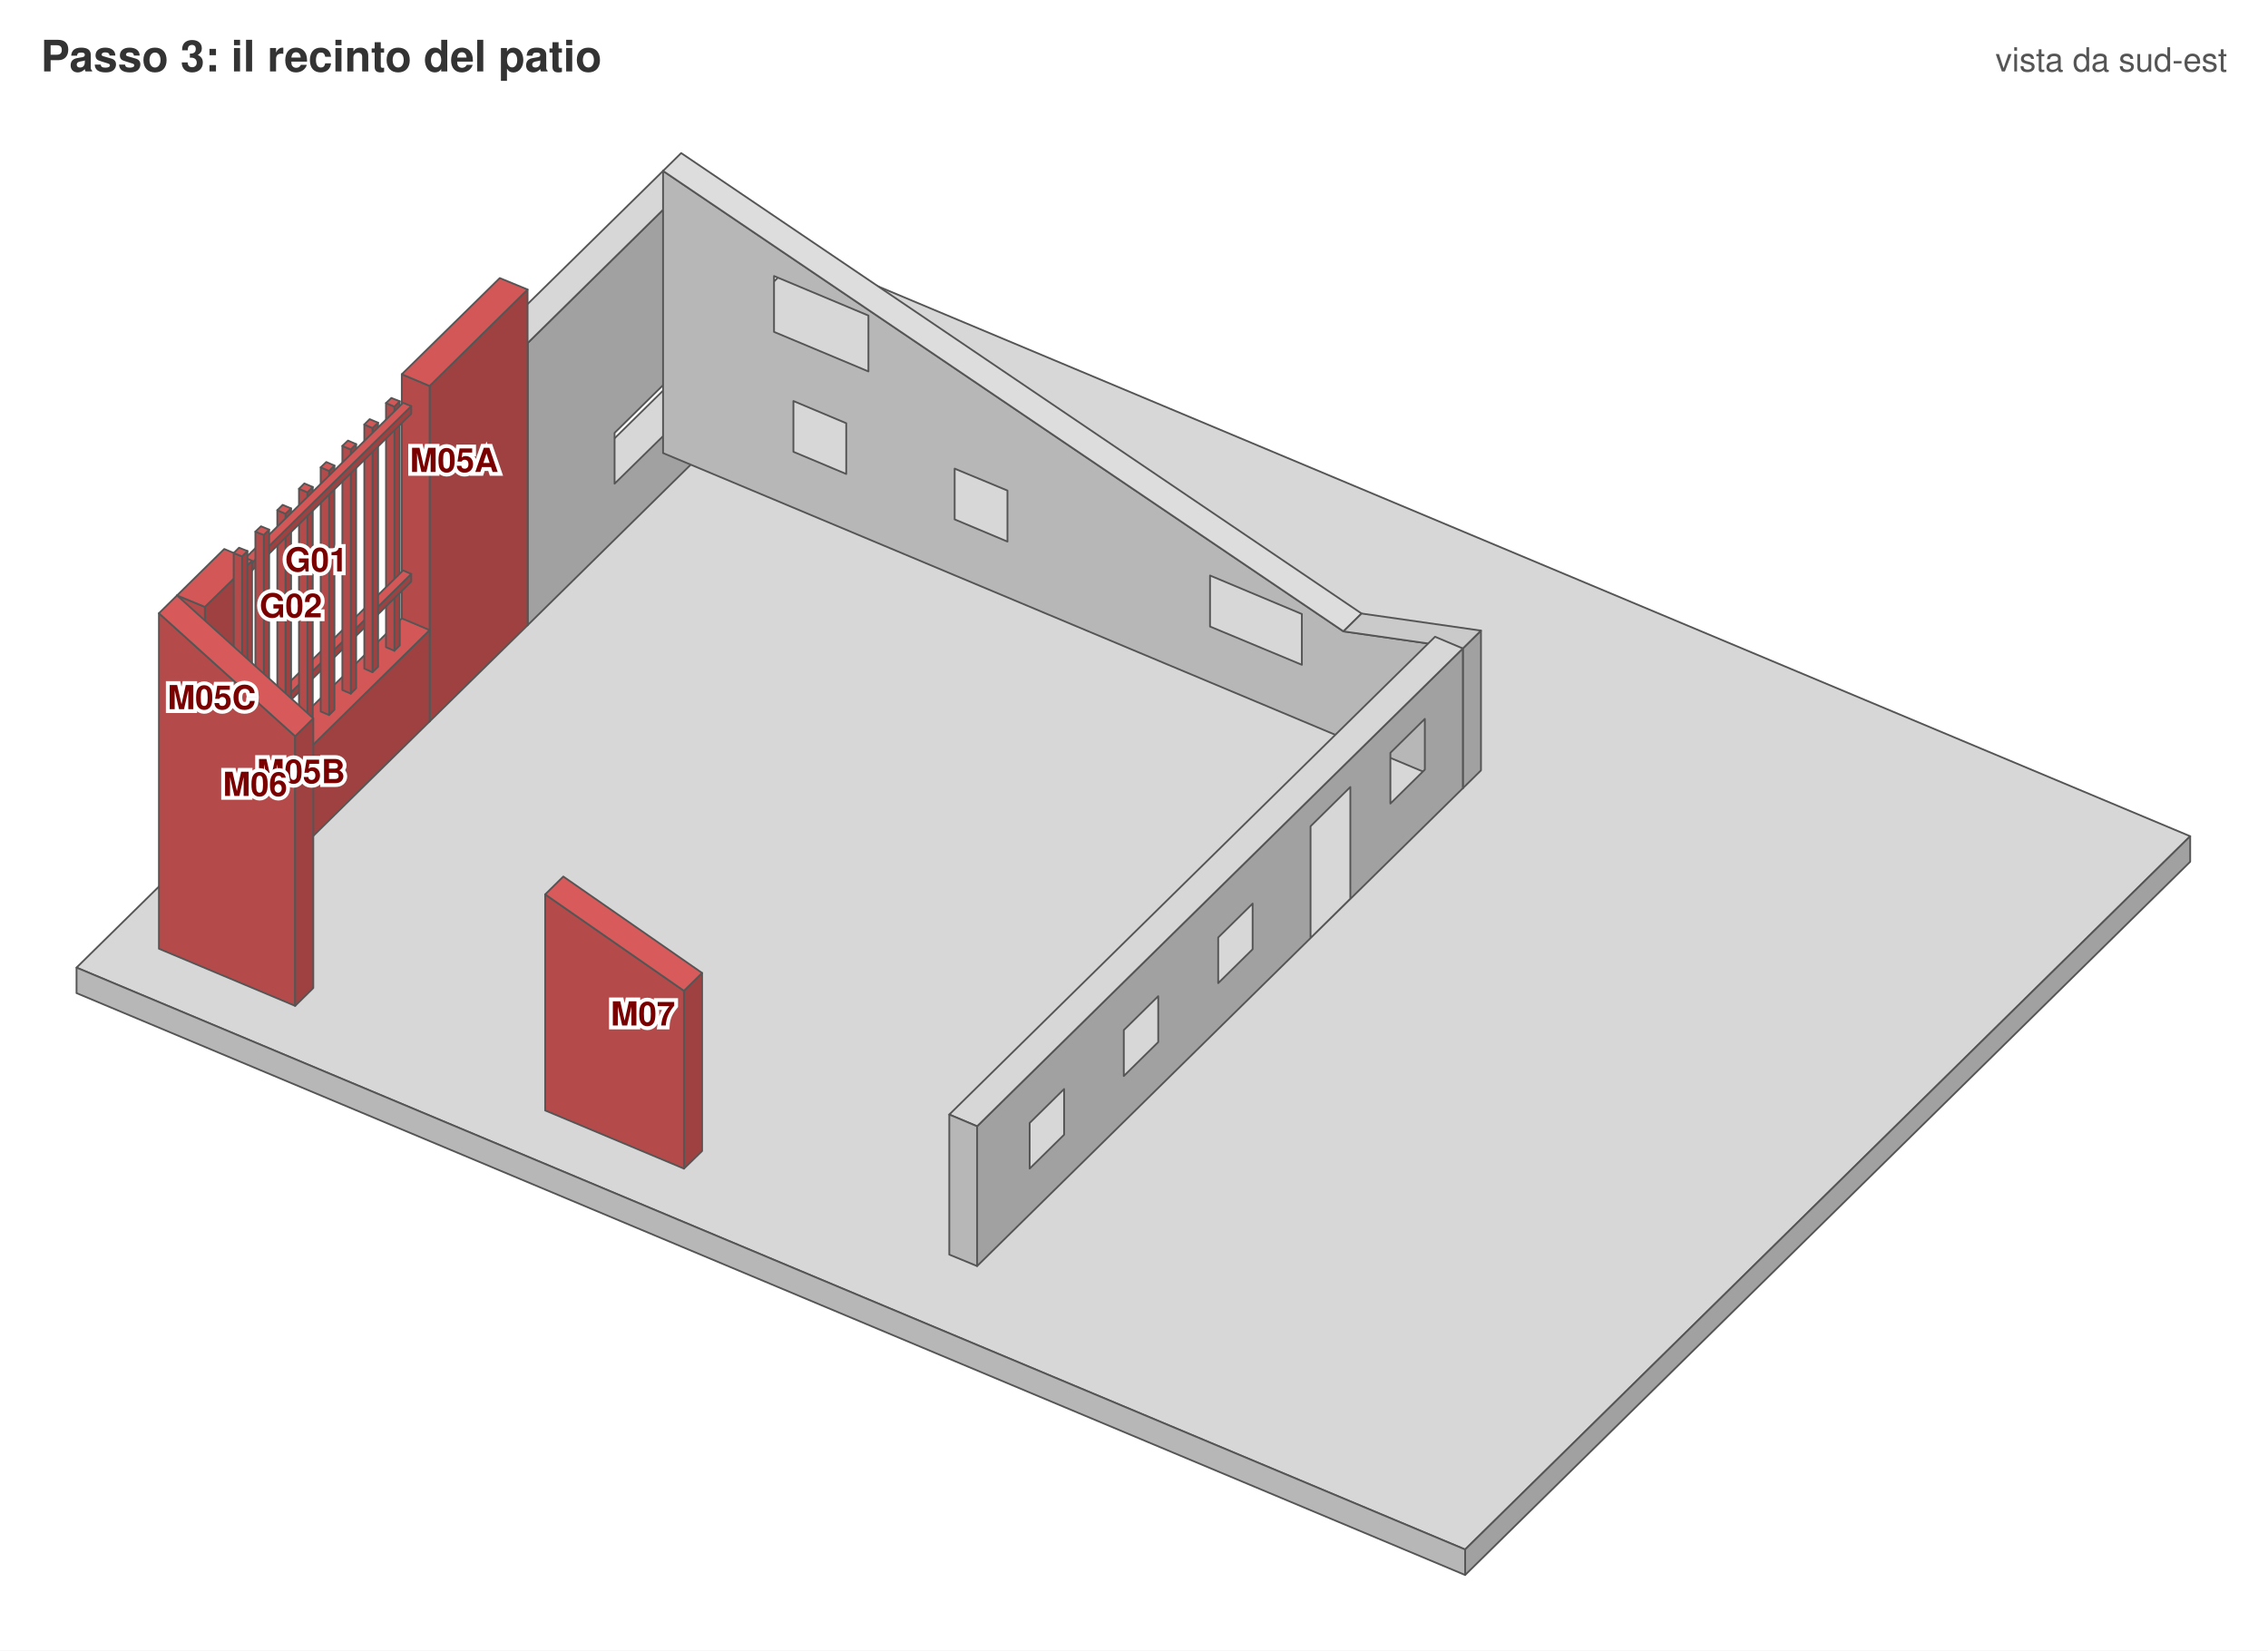
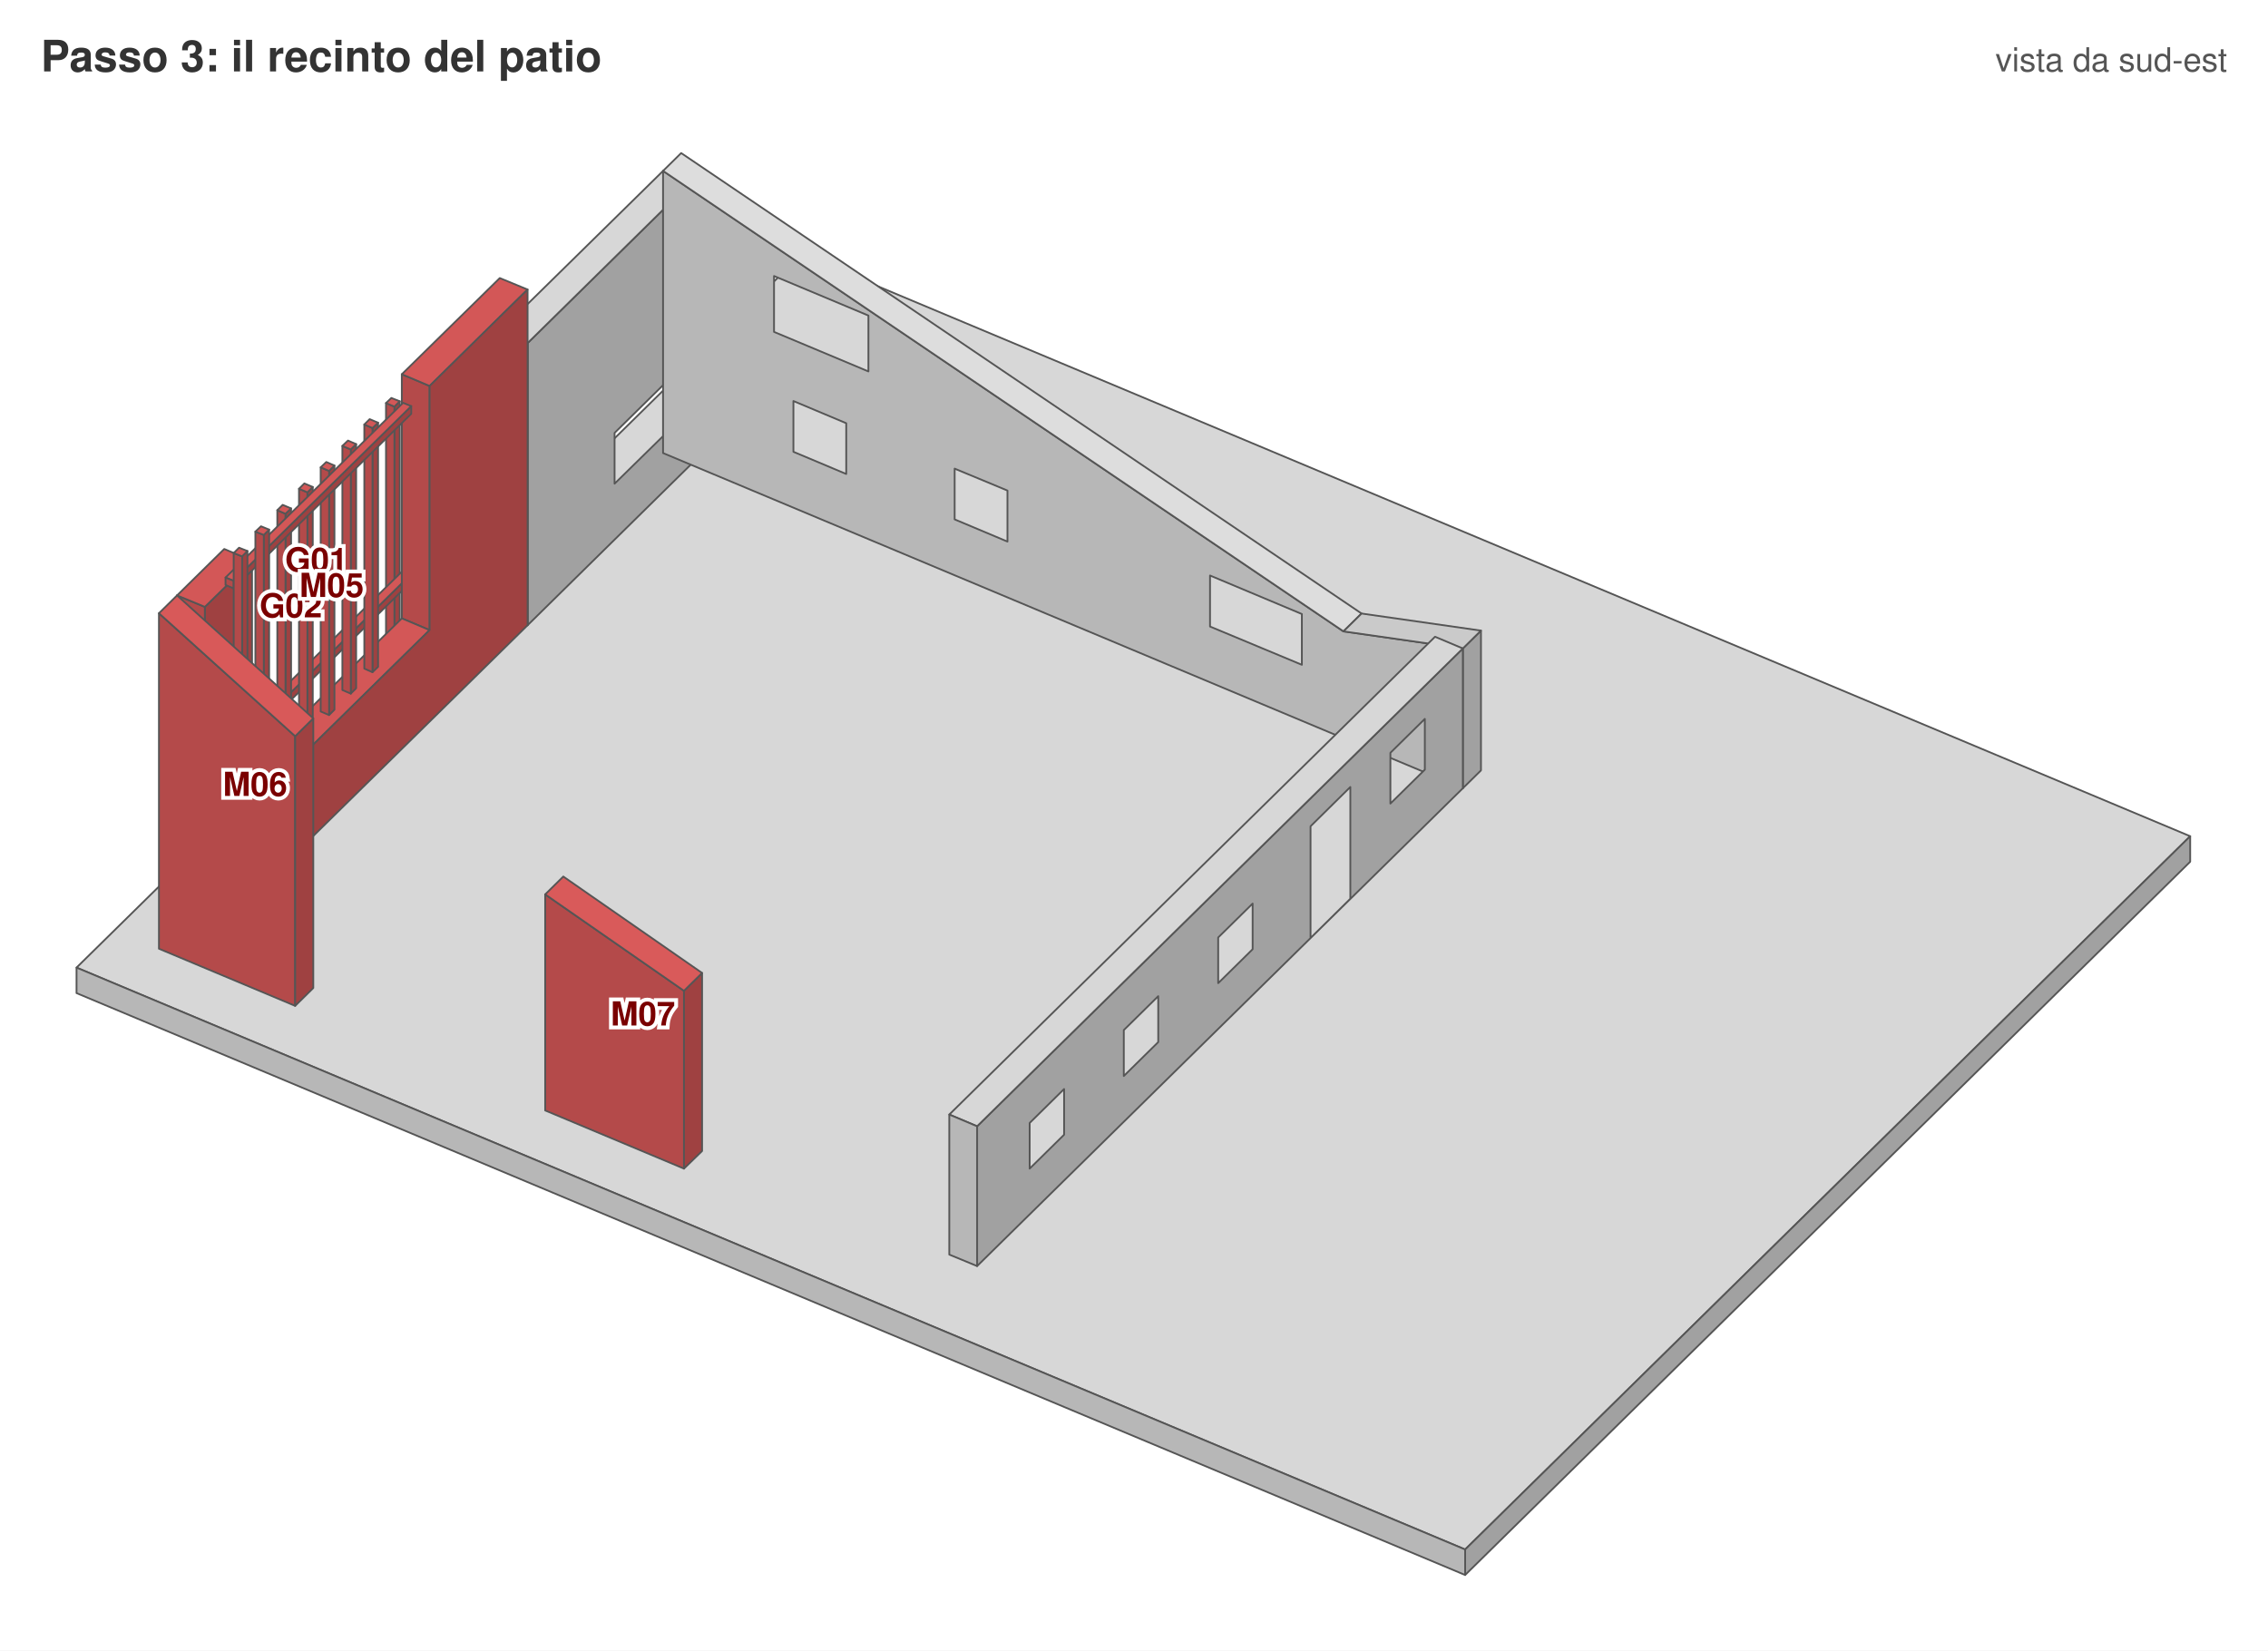
<svg xmlns="http://www.w3.org/2000/svg" viewBox="0 0 889 647" width="889" height="647">
  <rect width="100%" height="100%" fill="#ffffff" />
  <text x="16" y="28" font-family="Helvetica, Arial, sans-serif" font-size="17" font-weight="bold" fill="#333">Passo 3: il recinto del patio</text>
  <path d="M 314.2 99.7 L 858.5 327.8 L 574.3 607.4 L 30.0 379.3 Z" fill="rgb(215,215,215)" fill-rule="evenodd" stroke="#555" stroke-width="0.7" stroke-linejoin="round" />
  <path d="M 858.5 337.8 L 574.3 617.4 L 574.3 607.4 L 858.5 327.8 Z" fill="rgb(161,161,161)" fill-rule="evenodd" stroke="#555" stroke-width="0.7" stroke-linejoin="round" />
  <path d="M 574.3 617.4 L 30.0 389.3 L 30.0 379.3 L 574.3 607.4 Z" fill="rgb(183,183,183)" fill-rule="evenodd" stroke="#555" stroke-width="0.7" stroke-linejoin="round" />
  <path d="M 270.7 182.2 L 206.8 245.1 L 206.8 134.5 L 270.7 71.6 Z M 267.2 163.8 L 240.9 189.6 L 240.9 169.7 L 267.2 143.8 Z" fill="rgb(161,161,161)" fill-rule="evenodd" stroke="#555" stroke-width="0.7" stroke-linejoin="round" />
  <path d="M 195.9 240.5 L 195.9 129.9 L 206.8 134.5 L 206.8 245.1 Z" fill="rgb(183,183,183)" fill-rule="evenodd" stroke="#555" stroke-width="0.7" stroke-linejoin="round" />
  <path d="M 195.9 129.9 L 259.9 67.0 L 270.7 71.6 L 206.8 134.5 Z" fill="rgb(215,215,215)" fill-rule="evenodd" stroke="#555" stroke-width="0.7" stroke-linejoin="round" />
  <path d="M 259.9 177.6 L 573.4 309.0 L 573.4 254.2 L 526.6 247.5 L 259.9 67.0 Z M 311.0 177.1 L 331.7 185.8 L 331.7 165.9 L 311.0 157.2 Z M 374.2 203.6 L 394.9 212.3 L 394.9 192.3 L 374.2 183.7 Z M 474.3 245.6 L 510.3 260.6 L 510.3 240.7 L 474.3 225.6 Z M 303.4 130.1 L 340.4 145.6 L 340.4 123.7 L 303.4 108.2 Z" fill="rgb(183,183,183)" fill-rule="evenodd" stroke="#555" stroke-width="0.7" stroke-linejoin="round" />
  <path d="M 533.7 240.5 L 267.0 60.0 L 259.9 67.0 L 526.6 247.5 Z" fill="rgb(221,221,221)" fill-rule="evenodd" stroke="#555" stroke-width="0.7" stroke-linejoin="round" />
  <path d="M 580.5 302.0 L 580.5 247.2 L 573.4 254.2 L 573.4 309.0 Z" fill="rgb(161,161,161)" fill-rule="evenodd" stroke="#555" stroke-width="0.7" stroke-linejoin="round" />
  <path d="M 580.5 247.2 L 533.7 240.5 L 526.6 247.5 L 573.4 254.2 Z" fill="rgb(202,202,202)" fill-rule="evenodd" stroke="#555" stroke-width="0.7" stroke-linejoin="round" />
-   <path d="M 206.8 245.1 L 168.4 282.8 L 168.4 151.3 L 206.8 113.5 Z" fill="rgb(159,65,65)" fill-rule="evenodd" stroke="#555" stroke-width="0.7" stroke-linejoin="round" />
-   <path d="M 157.5 278.3 L 157.5 146.7 L 168.4 151.3 L 168.4 282.8 Z" fill="rgb(180,74,74)" fill-rule="evenodd" stroke="#555" stroke-width="0.7" stroke-linejoin="round" />
-   <path d="M 157.5 146.7 L 195.9 109.0 L 206.8 113.5 L 168.4 151.3 Z" fill="rgb(211,87,87)" fill-rule="evenodd" stroke="#555" stroke-width="0.7" stroke-linejoin="round" />
-   <path d="M 168.4 282.8 L 98.8 351.3 L 98.8 315.5 L 168.4 247.0 Z" fill="rgb(159,65,65)" fill-rule="evenodd" stroke="#555" stroke-width="0.7" stroke-linejoin="round" />
-   <path d="M 87.9 310.9 L 157.5 242.4 L 168.4 247.0 L 98.8 315.5 Z" fill="rgb(211,87,87)" fill-rule="evenodd" stroke="#555" stroke-width="0.7" stroke-linejoin="round" />
-   <path d="M 87.9 346.8 L 87.9 310.9 L 98.8 315.5 L 98.8 351.3 Z" fill="rgb(180,74,74)" fill-rule="evenodd" stroke="#555" stroke-width="0.7" stroke-linejoin="round" />
  <path d="M 156.7 253.0 L 154.6 255.1 L 154.6 159.4 L 156.7 157.3 Z" fill="rgb(159,65,65)" fill-rule="evenodd" stroke="#555" stroke-width="0.7" stroke-linejoin="round" />
  <path d="M 151.3 253.7 L 151.3 158.0 L 154.6 159.4 L 154.6 255.1 Z" fill="rgb(180,74,74)" fill-rule="evenodd" stroke="#555" stroke-width="0.7" stroke-linejoin="round" />
  <path d="M 151.3 158.0 L 153.4 156.0 L 156.7 157.3 L 154.6 159.4 Z" fill="rgb(211,87,87)" fill-rule="evenodd" stroke="#555" stroke-width="0.7" stroke-linejoin="round" />
  <path d="M 161.2 228.0 L 91.6 296.5 L 91.6 293.5 L 161.2 225.0 Z" fill="rgb(159,65,65)" fill-rule="evenodd" stroke="#555" stroke-width="0.7" stroke-linejoin="round" />
  <path d="M 88.4 292.1 L 158.0 223.6 L 161.2 225.0 L 91.6 293.5 Z" fill="rgb(211,87,87)" fill-rule="evenodd" stroke="#555" stroke-width="0.7" stroke-linejoin="round" />
  <path d="M 88.4 295.1 L 88.4 292.1 L 91.6 293.5 L 91.6 296.5 Z" fill="rgb(180,74,74)" fill-rule="evenodd" stroke="#555" stroke-width="0.7" stroke-linejoin="round" />
+   <path d="M 157.5 242.4 L 157.5 146.7 L 168.4 151.3 L 168.4 247.0 Z" fill="rgb(180,74,74)" fill-rule="evenodd" stroke="#555" stroke-width="0.7" stroke-linejoin="round" />
+   <path d="M 87.9 310.9 L 157.5 242.4 L 168.4 247.0 L 98.8 315.5 Z" fill="rgb(211,87,87)" fill-rule="evenodd" stroke="#555" stroke-width="0.7" stroke-linejoin="round" />
+   <path d="M 157.5 146.7 L 195.9 109.0 L 206.8 113.5 L 168.4 151.3 Z" fill="rgb(211,87,87)" fill-rule="evenodd" stroke="#555" stroke-width="0.7" stroke-linejoin="round" />
+   <path d="M 206.8 245.1 L 80.3 369.5 L 80.3 237.9 L 98.8 219.8 L 98.8 315.5 L 168.4 247.0 L 168.4 151.3 L 206.8 113.5 Z" fill="rgb(159,65,65)" fill-rule="evenodd" stroke="#555" stroke-width="0.7" stroke-linejoin="round" />
+   <path d="M 69.4 364.9 L 69.4 233.4 L 80.3 237.9 L 80.3 369.5 Z" fill="rgb(180,74,74)" fill-rule="evenodd" stroke="#555" stroke-width="0.7" stroke-linejoin="round" />
+   <path d="M 69.4 233.4 L 87.9 215.2 L 98.8 219.8 L 80.3 237.9 Z" fill="rgb(211,87,87)" fill-rule="evenodd" stroke="#555" stroke-width="0.7" stroke-linejoin="round" />
  <path d="M 148.2 261.4 L 146.0 263.5 L 146.0 167.8 L 148.2 165.7 Z" fill="rgb(159,65,65)" fill-rule="evenodd" stroke="#555" stroke-width="0.7" stroke-linejoin="round" />
  <path d="M 142.8 262.1 L 142.8 166.4 L 146.0 167.8 L 146.0 263.5 Z" fill="rgb(180,74,74)" fill-rule="evenodd" stroke="#555" stroke-width="0.7" stroke-linejoin="round" />
  <path d="M 142.8 166.4 L 144.9 164.3 L 148.2 165.7 L 146.0 167.8 Z" fill="rgb(211,87,87)" fill-rule="evenodd" stroke="#555" stroke-width="0.7" stroke-linejoin="round" />
  <path d="M 139.6 269.8 L 137.5 271.9 L 137.5 176.2 L 139.6 174.1 Z" fill="rgb(159,65,65)" fill-rule="evenodd" stroke="#555" stroke-width="0.7" stroke-linejoin="round" />
  <path d="M 134.2 270.5 L 134.2 174.8 L 137.5 176.2 L 137.5 271.9 Z" fill="rgb(180,74,74)" fill-rule="evenodd" stroke="#555" stroke-width="0.7" stroke-linejoin="round" />
  <path d="M 134.2 174.8 L 136.4 172.7 L 139.6 174.1 L 137.5 176.2 Z" fill="rgb(211,87,87)" fill-rule="evenodd" stroke="#555" stroke-width="0.7" stroke-linejoin="round" />
  <path d="M 131.1 278.2 L 129.0 280.3 L 129.0 184.6 L 131.1 182.5 Z" fill="rgb(159,65,65)" fill-rule="evenodd" stroke="#555" stroke-width="0.7" stroke-linejoin="round" />
  <path d="M 125.7 278.9 L 125.7 183.2 L 129.0 184.6 L 129.0 280.3 Z" fill="rgb(180,74,74)" fill-rule="evenodd" stroke="#555" stroke-width="0.7" stroke-linejoin="round" />
  <path d="M 125.7 183.2 L 127.9 181.1 L 131.1 182.5 L 129.0 184.6 Z" fill="rgb(211,87,87)" fill-rule="evenodd" stroke="#555" stroke-width="0.7" stroke-linejoin="round" />
  <path d="M 122.6 286.5 L 120.5 288.6 L 120.5 193.0 L 122.6 190.9 Z" fill="rgb(159,65,65)" fill-rule="evenodd" stroke="#555" stroke-width="0.7" stroke-linejoin="round" />
  <path d="M 117.2 287.3 L 117.2 191.6 L 120.5 193.0 L 120.5 288.6 Z" fill="rgb(180,74,74)" fill-rule="evenodd" stroke="#555" stroke-width="0.7" stroke-linejoin="round" />
  <path d="M 117.2 191.6 L 119.3 189.5 L 122.6 190.9 L 120.5 193.0 Z" fill="rgb(211,87,87)" fill-rule="evenodd" stroke="#555" stroke-width="0.7" stroke-linejoin="round" />
  <path d="M 114.1 294.9 L 111.9 297.0 L 111.9 201.4 L 114.1 199.3 Z" fill="rgb(159,65,65)" fill-rule="evenodd" stroke="#555" stroke-width="0.7" stroke-linejoin="round" />
  <path d="M 108.7 295.7 L 108.7 200.0 L 111.9 201.4 L 111.9 297.0 Z" fill="rgb(180,74,74)" fill-rule="evenodd" stroke="#555" stroke-width="0.7" stroke-linejoin="round" />
  <path d="M 108.7 200.0 L 110.8 197.9 L 114.1 199.3 L 111.9 201.4 Z" fill="rgb(211,87,87)" fill-rule="evenodd" stroke="#555" stroke-width="0.7" stroke-linejoin="round" />
  <path d="M 161.2 162.2 L 91.6 230.7 L 91.6 227.7 L 161.2 159.2 Z" fill="rgb(159,65,65)" fill-rule="evenodd" stroke="#555" stroke-width="0.7" stroke-linejoin="round" />
  <path d="M 88.4 226.4 L 158.0 157.9 L 161.2 159.2 L 91.6 227.7 Z" fill="rgb(211,87,87)" fill-rule="evenodd" stroke="#555" stroke-width="0.7" stroke-linejoin="round" />
  <path d="M 88.4 229.3 L 88.4 226.4 L 91.6 227.7 L 91.6 230.7 Z" fill="rgb(180,74,74)" fill-rule="evenodd" stroke="#555" stroke-width="0.7" stroke-linejoin="round" />
  <path d="M 105.5 303.3 L 103.4 305.4 L 103.4 209.7 L 105.5 207.6 Z" fill="rgb(159,65,65)" fill-rule="evenodd" stroke="#555" stroke-width="0.7" stroke-linejoin="round" />
  <path d="M 100.1 304.1 L 100.1 208.4 L 103.4 209.7 L 103.4 305.4 Z" fill="rgb(180,74,74)" fill-rule="evenodd" stroke="#555" stroke-width="0.7" stroke-linejoin="round" />
  <path d="M 100.1 208.4 L 102.3 206.3 L 105.5 207.6 L 103.4 209.7 Z" fill="rgb(211,87,87)" fill-rule="evenodd" stroke="#555" stroke-width="0.7" stroke-linejoin="round" />
-   <path d="M 98.8 351.3 L 80.3 369.5 L 80.3 237.9 L 98.8 219.8 Z" fill="rgb(159,65,65)" fill-rule="evenodd" stroke="#555" stroke-width="0.7" stroke-linejoin="round" />
-   <path d="M 69.4 364.9 L 69.4 233.4 L 80.3 237.9 L 80.3 369.5 Z" fill="rgb(180,74,74)" fill-rule="evenodd" stroke="#555" stroke-width="0.7" stroke-linejoin="round" />
-   <path d="M 69.4 233.4 L 87.9 215.2 L 98.8 219.8 L 80.3 237.9 Z" fill="rgb(211,87,87)" fill-rule="evenodd" stroke="#555" stroke-width="0.7" stroke-linejoin="round" />
  <path d="M 97.0 311.7 L 94.9 313.8 L 94.9 218.1 L 97.0 216.0 Z" fill="rgb(159,65,65)" fill-rule="evenodd" stroke="#555" stroke-width="0.7" stroke-linejoin="round" />
  <path d="M 91.6 312.4 L 91.6 216.8 L 94.9 218.1 L 94.9 313.8 Z" fill="rgb(180,74,74)" fill-rule="evenodd" stroke="#555" stroke-width="0.7" stroke-linejoin="round" />
  <path d="M 91.6 216.8 L 93.7 214.7 L 97.0 216.0 L 94.9 218.1 Z" fill="rgb(211,87,87)" fill-rule="evenodd" stroke="#555" stroke-width="0.7" stroke-linejoin="round" />
  <path d="M 573.4 309.0 L 383.0 496.3 L 383.0 441.5 L 573.4 254.2 Z M 558.5 301.7 L 545.0 315.0 L 545.0 295.1 L 558.5 281.8 Z M 529.3 352.3 L 513.7 367.7 L 513.7 323.9 L 529.3 308.5 Z M 491.0 372.1 L 477.5 385.4 L 477.5 367.5 L 491.0 354.2 Z M 454.0 408.5 L 440.5 421.8 L 440.5 403.8 L 454.0 390.5 Z M 417.1 444.8 L 403.6 458.1 L 403.6 440.2 L 417.1 426.9 Z" fill="rgb(161,161,161)" fill-rule="evenodd" stroke="#555" stroke-width="0.7" stroke-linejoin="round" />
  <path d="M 372.1 436.9 L 562.5 249.6 L 573.4 254.2 L 383.0 441.5 Z" fill="rgb(215,215,215)" fill-rule="evenodd" stroke="#555" stroke-width="0.7" stroke-linejoin="round" />
  <path d="M 372.1 491.8 L 372.1 436.9 L 383.0 441.5 L 383.0 496.3 Z" fill="rgb(183,183,183)" fill-rule="evenodd" stroke="#555" stroke-width="0.7" stroke-linejoin="round" />
  <path d="M 62.3 371.9 L 115.7 394.3 L 115.7 288.6 L 62.3 240.4 Z" fill="rgb(180,74,74)" fill-rule="evenodd" stroke="#555" stroke-width="0.7" stroke-linejoin="round" />
  <path d="M 122.8 387.3 L 122.8 281.6 L 115.7 288.6 L 115.7 394.3 Z" fill="rgb(159,65,65)" fill-rule="evenodd" stroke="#555" stroke-width="0.7" stroke-linejoin="round" />
  <path d="M 122.8 281.6 L 69.4 233.4 L 62.3 240.4 L 115.7 288.6 Z" fill="rgb(216,89,89)" fill-rule="evenodd" stroke="#555" stroke-width="0.7" stroke-linejoin="round" />
  <path d="M 213.7 435.3 L 268.1 458.1 L 268.1 388.4 L 213.7 350.6 Z" fill="rgb(180,74,74)" fill-rule="evenodd" stroke="#555" stroke-width="0.7" stroke-linejoin="round" />
  <path d="M 275.2 451.2 L 275.2 381.4 L 268.1 388.4 L 268.1 458.1 Z" fill="rgb(159,65,65)" fill-rule="evenodd" stroke="#555" stroke-width="0.7" stroke-linejoin="round" />
  <path d="M 275.2 381.4 L 220.8 343.6 L 213.7 350.6 L 268.1 388.4 Z" fill="rgb(217,90,90)" fill-rule="evenodd" stroke="#555" stroke-width="0.7" stroke-linejoin="round" />
-   <text x="178" y="185" font-family="Helvetica, Arial, sans-serif" font-size="13" font-weight="bold" fill="#7a0000" text-anchor="middle" stroke="#fff" stroke-width="3" paint-order="stroke">M05A</text>
-   <text x="118" y="307" font-family="Helvetica, Arial, sans-serif" font-size="13" font-weight="bold" fill="#7a0000" text-anchor="middle" stroke="#fff" stroke-width="3" paint-order="stroke">M05B</text>
  <text x="124" y="224" font-family="Helvetica, Arial, sans-serif" font-size="13" font-weight="bold" fill="#7a0000" text-anchor="middle" stroke="#fff" stroke-width="3" paint-order="stroke">G01</text>
  <text x="114" y="242" font-family="Helvetica, Arial, sans-serif" font-size="13" font-weight="bold" fill="#7a0000" text-anchor="middle" stroke="#fff" stroke-width="3" paint-order="stroke">G02</text>
-   <text x="83" y="278" font-family="Helvetica, Arial, sans-serif" font-size="13" font-weight="bold" fill="#7a0000" text-anchor="middle" stroke="#fff" stroke-width="3" paint-order="stroke">M05C</text>
+   <text x="130" y="234" font-family="Helvetica, Arial, sans-serif" font-size="13" font-weight="bold" fill="#7a0000" text-anchor="middle" stroke="#fff" stroke-width="3" paint-order="stroke">M05</text>
  <text x="100" y="312" font-family="Helvetica, Arial, sans-serif" font-size="13" font-weight="bold" fill="#7a0000" text-anchor="middle" stroke="#fff" stroke-width="3" paint-order="stroke">M06</text>
  <text x="252" y="402" font-family="Helvetica, Arial, sans-serif" font-size="13" font-weight="bold" fill="#7a0000" text-anchor="middle" stroke="#fff" stroke-width="3" paint-order="stroke">M07</text>
  <text x="873" y="28" font-family="Helvetica, Arial, sans-serif" font-size="13" fill="#555" text-anchor="end">vista da sud-est</text>
</svg>
